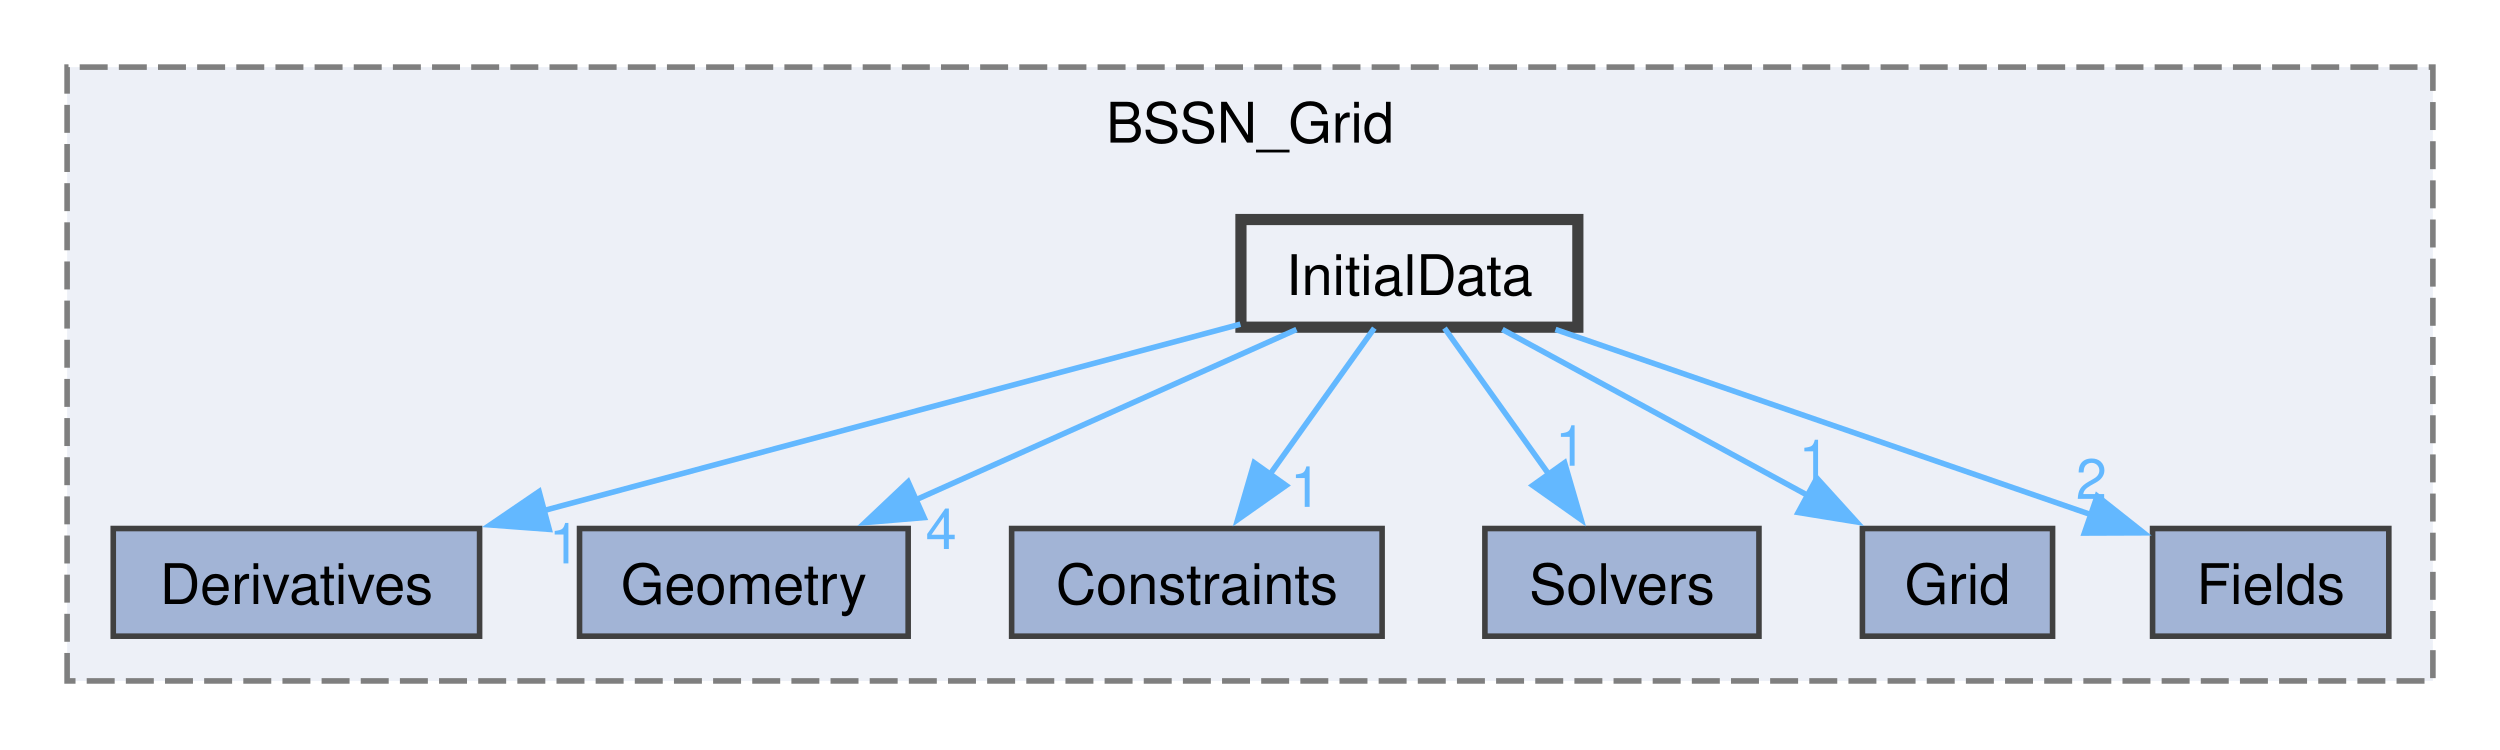
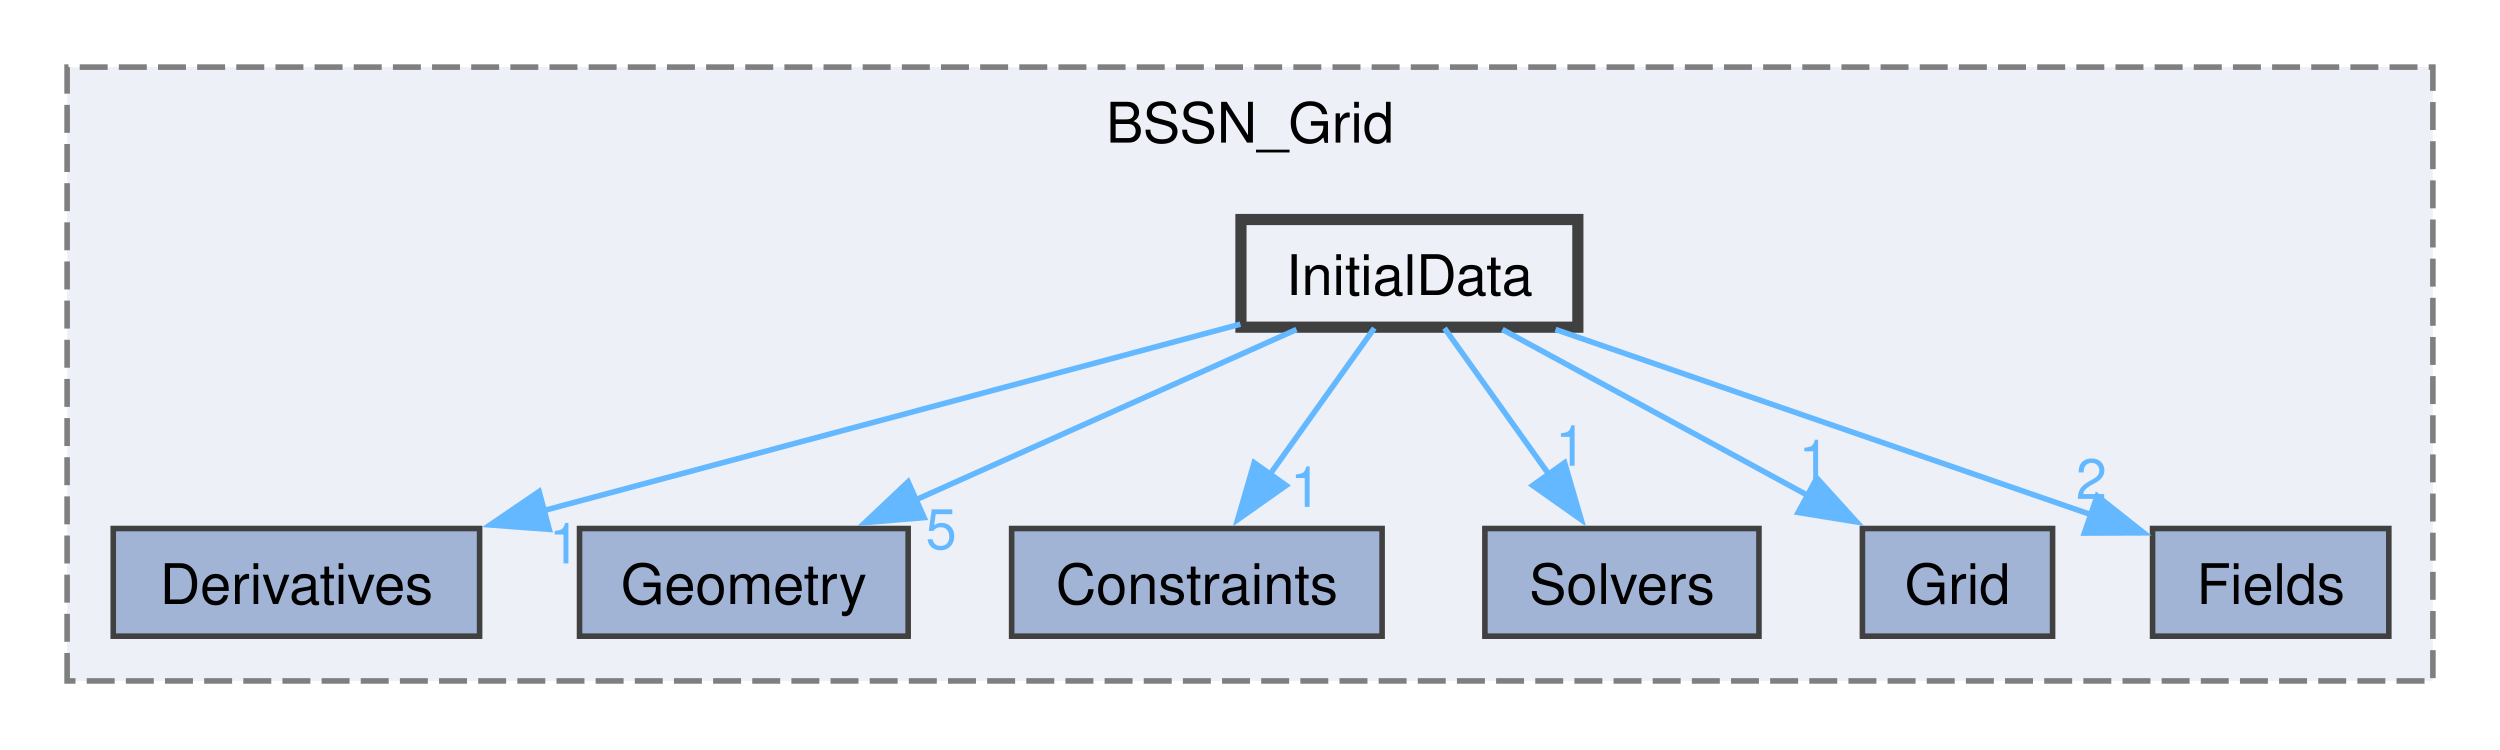
<svg xmlns="http://www.w3.org/2000/svg" xmlns:xlink="http://www.w3.org/1999/xlink" width="447pt" height="134pt" viewBox="0.00 0.00 447.00 134.00">
  <g id="graph0" class="graph" transform="scale(1 1) rotate(0) translate(4 129.75)">
    <g id="clust1" class="cluster">
      <g id="a_clust1">
        <a xlink:href="dir_a4152974139b03ed9bd506c3ce4c45cc.html" target="_top" xlink:title="BSSN_Grid">
          <polygon fill="#edf0f7" stroke="#7f7f7f" stroke-dasharray="5,2" points="8,-8 8,-117.75 431,-117.75 431,-8 8,-8" />
          <text xml:space="preserve" text-anchor="middle" x="219.5" y="-104.25" font-family="Helvetica,sans-Serif" font-size="10.00">BSSN_Grid</text>
        </a>
      </g>
    </g>
    <g id="node1" class="node">
      <g id="a_node1">
        <a xlink:href="dir_54dc8a908d2877025c138d2ed6798256.html" target="_top" xlink:title="Derivatives">
          <polygon fill="#a2b4d6" stroke="#404040" points="81.75,-35.25 16.25,-35.25 16.25,-16 81.75,-16 81.75,-35.25" />
          <text xml:space="preserve" text-anchor="middle" x="49" y="-21.75" font-family="Helvetica,sans-Serif" font-size="10.00">Derivatives</text>
        </a>
      </g>
    </g>
    <g id="node2" class="node">
      <g id="a_node2">
        <a xlink:href="dir_fb0980639f4950bdd869dac7db9f5361.html" target="_top" xlink:title="Geometry">
          <polygon fill="#a2b4d6" stroke="#404040" points="158.38,-35.25 99.62,-35.25 99.62,-16 158.38,-16 158.38,-35.25" />
          <text xml:space="preserve" text-anchor="middle" x="129" y="-21.75" font-family="Helvetica,sans-Serif" font-size="10.00">Geometry</text>
        </a>
      </g>
    </g>
    <g id="node3" class="node">
      <g id="a_node3">
        <a xlink:href="dir_ac1738c0683fe67f46fd644dac5bc5b9.html" target="_top" xlink:title="Constraints">
          <polygon fill="#a2b4d6" stroke="#404040" points="243.12,-35.25 176.88,-35.25 176.88,-16 243.12,-16 243.12,-35.25" />
          <text xml:space="preserve" text-anchor="middle" x="210" y="-21.75" font-family="Helvetica,sans-Serif" font-size="10.00">Constraints</text>
        </a>
      </g>
    </g>
    <g id="node4" class="node">
      <g id="a_node4">
        <a xlink:href="dir_b193a110499b1472d64866f2f872031a.html" target="_top" xlink:title="Solvers">
          <polygon fill="#a2b4d6" stroke="#404040" points="310.5,-35.25 261.5,-35.25 261.5,-16 310.5,-16 310.5,-35.25" />
          <text xml:space="preserve" text-anchor="middle" x="286" y="-21.75" font-family="Helvetica,sans-Serif" font-size="10.00">Solvers</text>
        </a>
      </g>
    </g>
    <g id="node5" class="node">
      <g id="a_node5">
        <a xlink:href="dir_c5748f763434779e618a5dce6d839115.html" target="_top" xlink:title="Grid">
          <polygon fill="#a2b4d6" stroke="#404040" points="363,-35.25 329,-35.25 329,-16 363,-16 363,-35.25" />
          <text xml:space="preserve" text-anchor="middle" x="346" y="-21.75" font-family="Helvetica,sans-Serif" font-size="10.00">Grid</text>
        </a>
      </g>
    </g>
    <g id="node6" class="node">
      <g id="a_node6">
        <a xlink:href="dir_da359b5f3610a7a2fad6ae749b218953.html" target="_top" xlink:title="Fields">
          <polygon fill="#a2b4d6" stroke="#404040" points="423.12,-35.25 380.88,-35.25 380.88,-16 423.12,-16 423.12,-35.25" />
          <text xml:space="preserve" text-anchor="middle" x="402" y="-21.75" font-family="Helvetica,sans-Serif" font-size="10.00">Fields</text>
        </a>
      </g>
    </g>
    <g id="node7" class="node">
      <g id="a_node7">
        <a xlink:href="dir_3cc9d9f933b15c8e3033927abfb56c0b.html" target="_top" xlink:title="InitialData">
          <polygon fill="#edf0f7" stroke="#404040" stroke-width="2" points="278.12,-90.5 217.88,-90.5 217.88,-71.25 278.12,-71.25 278.12,-90.5" />
          <text xml:space="preserve" text-anchor="middle" x="248" y="-77" font-family="Helvetica,sans-Serif" font-size="10.00">InitialData</text>
        </a>
      </g>
    </g>
    <g id="edge1" class="edge">
      <g id="a_edge1">
        <a xlink:href="dir_000018_000008.html" target="_top">
          <path fill="none" stroke="#63b8ff" d="M217.78,-71.79C184.53,-62.89 130.78,-48.51 92.89,-38.37" />
          <polygon fill="#63b8ff" stroke="#63b8ff" points="94.2,-35.1 83.63,-35.89 92.39,-41.86 94.2,-35.1" />
        </a>
      </g>
      <g id="a_edge1-headlabel">
        <a xlink:href="dir_000018_000008.html" target="_top" xlink:title="1">
          <text xml:space="preserve" text-anchor="middle" x="96.94" y="-29.02" font-family="Helvetica,sans-Serif" font-size="10.00" fill="#63b8ff">1</text>
        </a>
      </g>
    </g>
    <g id="edge6" class="edge">
      <g id="a_edge6">
        <a xlink:href="dir_000018_000014.html" target="_top">
          <path fill="none" stroke="#63b8ff" d="M227.81,-70.84C209.09,-62.47 180.98,-49.88 159.52,-40.28" />
          <polygon fill="#63b8ff" stroke="#63b8ff" points="161.22,-37.21 150.67,-36.32 158.37,-43.6 161.22,-37.21" />
        </a>
      </g>
      <g id="a_edge6-headlabel">
-         <a xlink:href="dir_000018_000014.html" target="_top" xlink:title="4">
-           <text xml:space="preserve" text-anchor="middle" x="164.28" y="-31.59" font-family="Helvetica,sans-Serif" font-size="10.00" fill="#63b8ff">4</text>
+         <a xlink:href="dir_000018_000014.html" target="_top" xlink:title="5">
+           <text xml:space="preserve" text-anchor="middle" x="164.28" y="-31.59" font-family="Helvetica,sans-Serif" font-size="10.00" fill="#63b8ff">5</text>
        </a>
      </g>
    </g>
    <g id="edge2" class="edge">
      <g id="a_edge2">
        <a xlink:href="dir_000018_000003.html" target="_top">
          <path fill="none" stroke="#63b8ff" d="M241.73,-71.08C236.64,-63.96 229.3,-53.68 222.97,-44.8" />
          <polygon fill="#63b8ff" stroke="#63b8ff" points="225.95,-42.95 217.29,-36.84 220.25,-47.01 225.95,-42.95" />
        </a>
      </g>
      <g id="a_edge2-headlabel">
        <a xlink:href="dir_000018_000003.html" target="_top" xlink:title="1">
          <text xml:space="preserve" text-anchor="middle" x="229.47" y="-39.12" font-family="Helvetica,sans-Serif" font-size="10.00" fill="#63b8ff">1</text>
        </a>
      </g>
    </g>
    <g id="edge3" class="edge">
      <g id="a_edge3">
        <a xlink:href="dir_000018_000025.html" target="_top">
          <path fill="none" stroke="#63b8ff" d="M254.27,-71.08C259.36,-63.96 266.7,-53.68 273.03,-44.8" />
          <polygon fill="#63b8ff" stroke="#63b8ff" points="275.75,-47.01 278.71,-36.84 270.05,-42.95 275.75,-47.01" />
        </a>
      </g>
      <g id="a_edge3-headlabel">
        <a xlink:href="dir_000018_000025.html" target="_top" xlink:title="1">
          <text xml:space="preserve" text-anchor="middle" x="276.85" y="-46.48" font-family="Helvetica,sans-Serif" font-size="10.00" fill="#63b8ff">1</text>
        </a>
      </g>
    </g>
    <g id="edge4" class="edge">
      <g id="a_edge4">
        <a xlink:href="dir_000018_000015.html" target="_top">
          <path fill="none" stroke="#63b8ff" d="M264.62,-70.84C279.69,-62.66 302.14,-50.46 319.65,-40.94" />
          <polygon fill="#63b8ff" stroke="#63b8ff" points="320.85,-44.27 327.96,-36.43 317.51,-38.12 320.85,-44.27" />
        </a>
      </g>
      <g id="a_edge4-headlabel">
        <a xlink:href="dir_000018_000015.html" target="_top" xlink:title="1">
          <text xml:space="preserve" text-anchor="middle" x="320.38" y="-43.89" font-family="Helvetica,sans-Serif" font-size="10.00" fill="#63b8ff">1</text>
        </a>
      </g>
    </g>
    <g id="edge5" class="edge">
      <g id="a_edge5">
        <a xlink:href="dir_000018_000012.html" target="_top">
          <path fill="none" stroke="#63b8ff" d="M274.12,-70.84C300.64,-61.67 341.72,-47.47 370.13,-37.64" />
          <polygon fill="#63b8ff" stroke="#63b8ff" points="370.98,-41.06 379.29,-34.48 368.69,-34.44 370.98,-41.06" />
        </a>
      </g>
      <g id="a_edge5-headlabel">
        <a xlink:href="dir_000018_000012.html" target="_top" xlink:title="2">
          <text xml:space="preserve" text-anchor="middle" x="369.94" y="-40.54" font-family="Helvetica,sans-Serif" font-size="10.00" fill="#63b8ff">2</text>
        </a>
      </g>
    </g>
  </g>
</svg>
